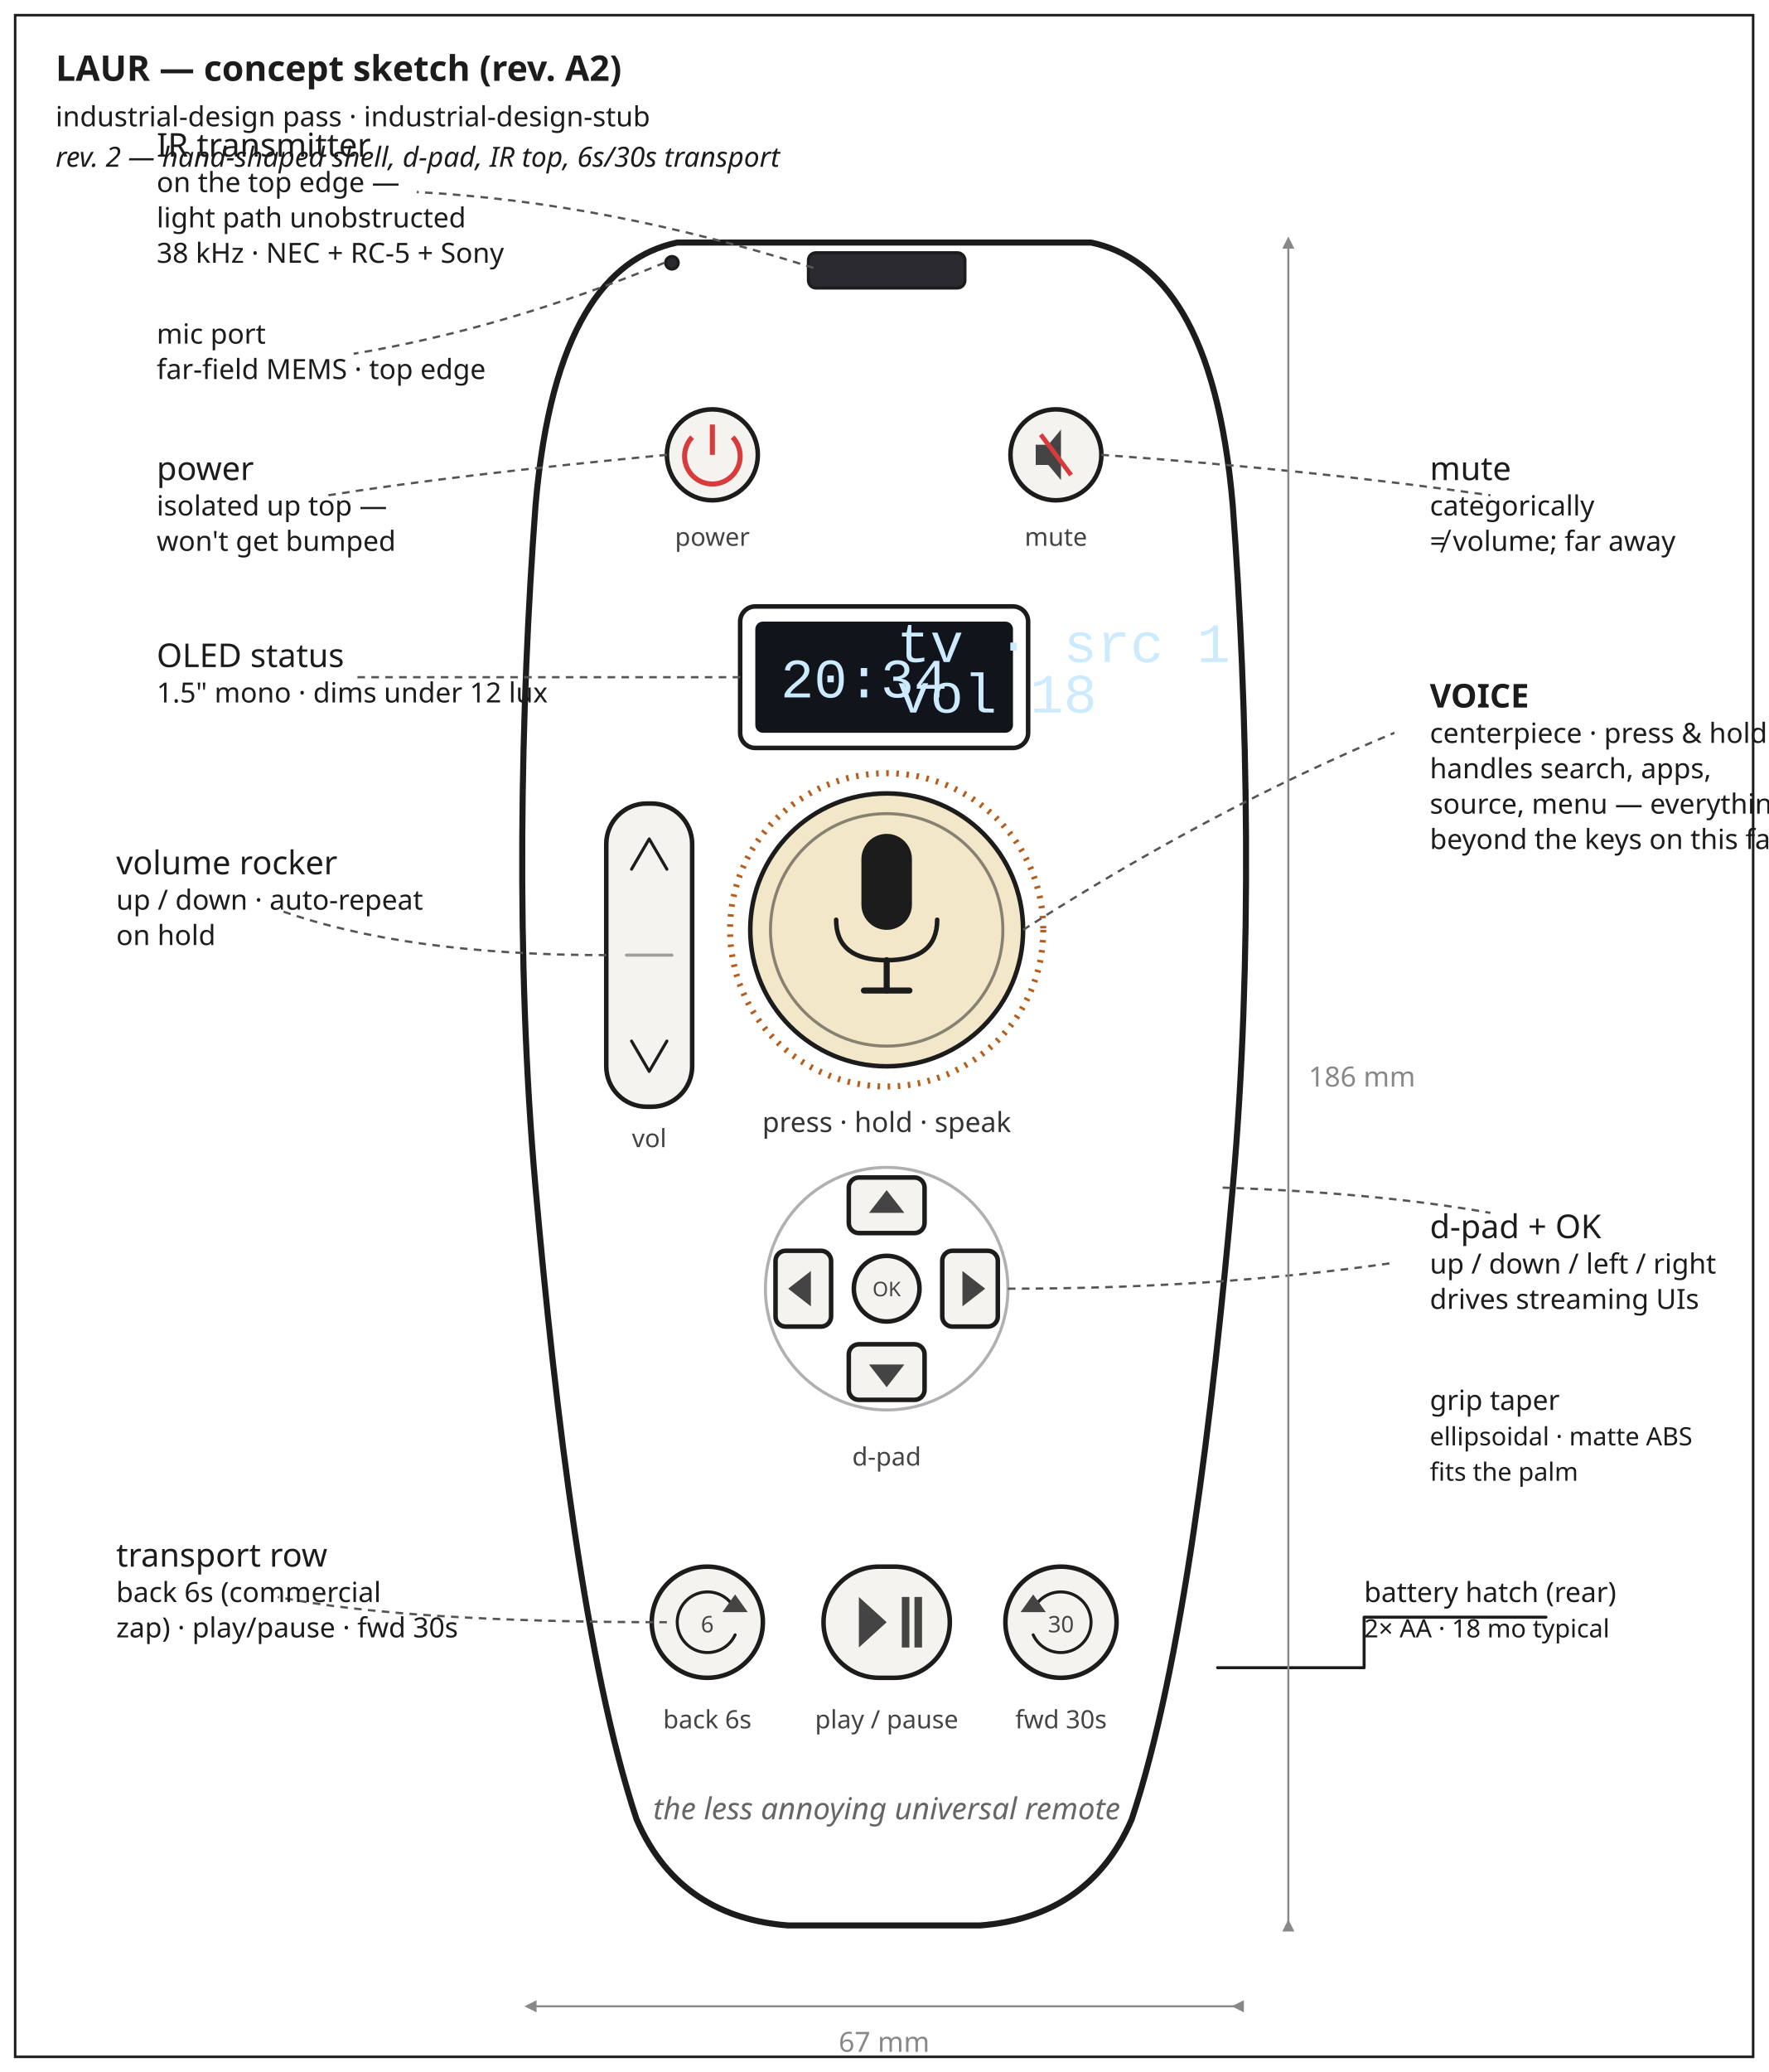
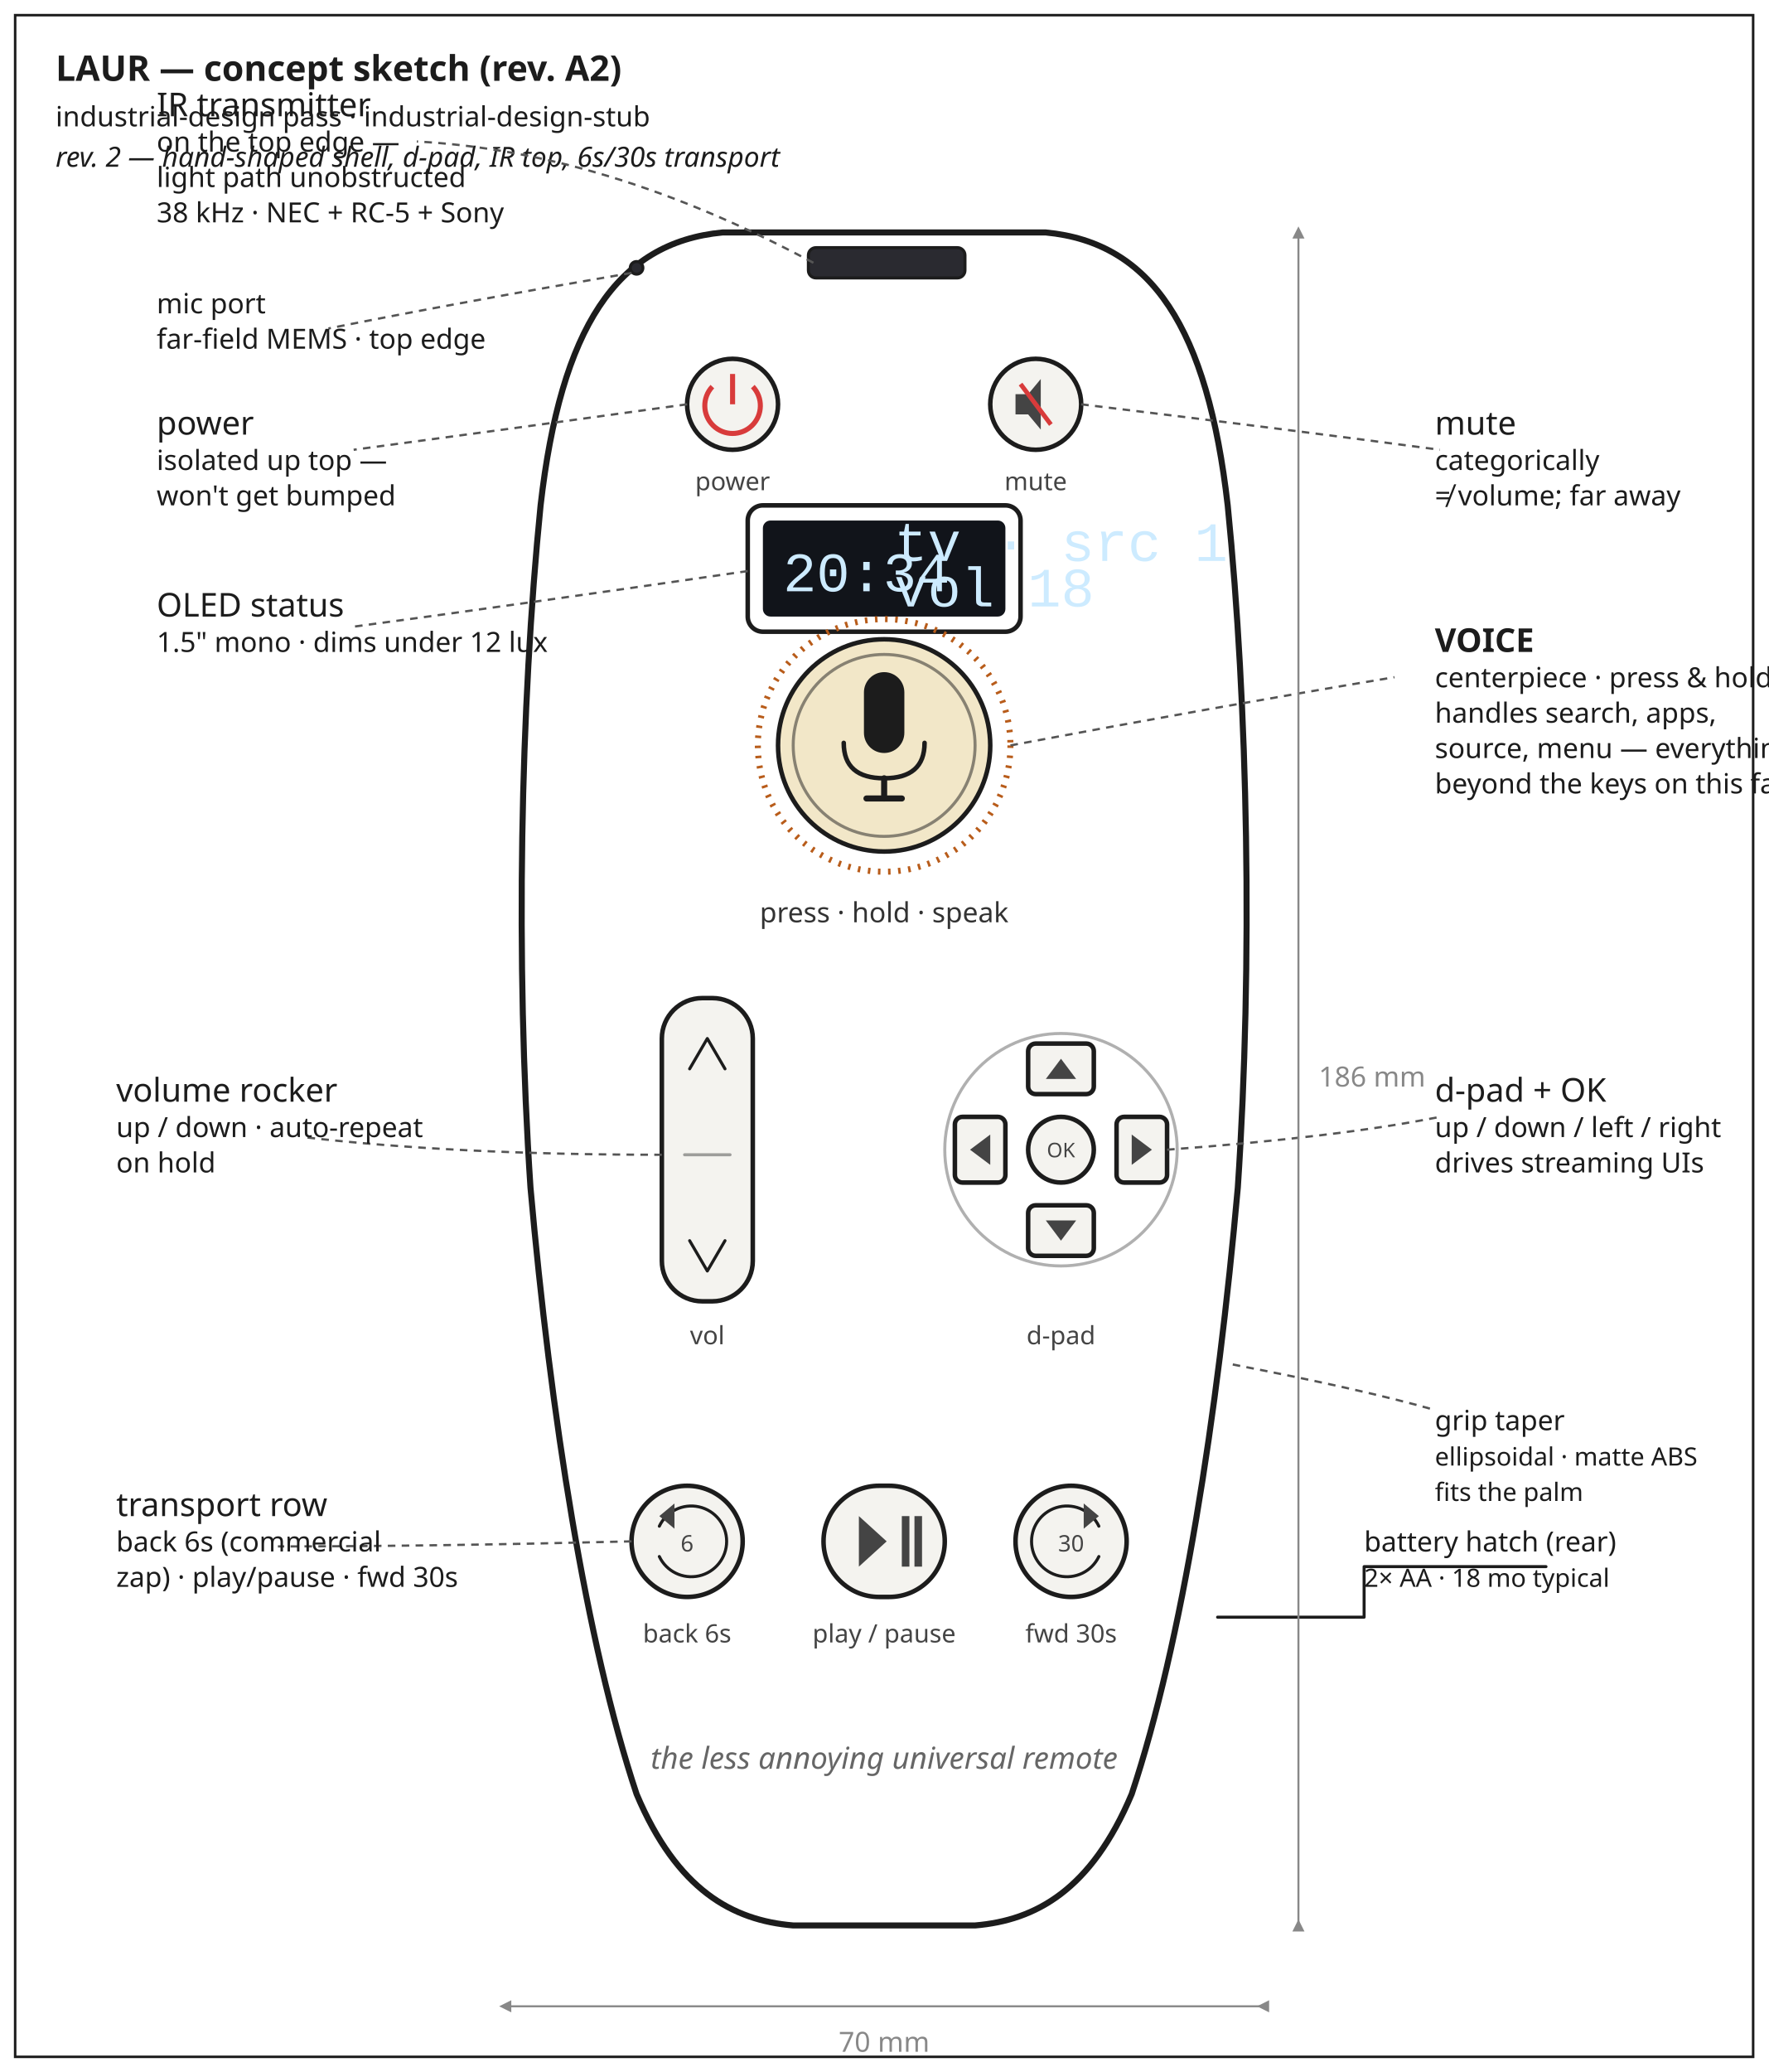
<svg xmlns="http://www.w3.org/2000/svg" viewBox="0 0 700 820" font-family="Inkfree, 'Comic Sans MS', sans-serif" font-size="13">
  <defs>
    <style>
      .sk { fill: none; stroke: #1c1c1c; stroke-linecap: round; stroke-linejoin: round; }
      .sk-thick { stroke-width: 2.4; }
      .sk-med   { stroke-width: 1.8; }
      .sk-thin  { stroke-width: 1.2; }
      .label    { fill: #1c1c1c; }
      .leader   { fill: none; stroke: #555; stroke-width: 0.9; stroke-dasharray: 3 2.5; }
      .screen   { fill: #11141a; }
      .screen-text { fill: #cdebff; font-family: 'Courier New', monospace; font-size: 22; }
      .btn-fill { fill: #f4f3ef; }
      .ir-fill  { fill: #2a2a30; }
      .voice    { fill: #f2e7c8; }
      .voice-ring { fill: none; stroke: #b85c1a; stroke-width: 2.4; stroke-dasharray: 1 3; }
      .accent   { fill: #d83b3b; }
    </style>
    <marker id="arrow" markerWidth="6" markerHeight="6" refX="3" refY="3" orient="auto">
      <path d="M 0 3 L 6 0 L 6 6 Z" fill="#888" />
    </marker>
  </defs>
  <rect x="6" y="6" width="688" height="808" fill="none" stroke="#1c1c1c" stroke-width="1" />
  <text x="22" y="32" class="label" font-size="14" font-weight="bold">LAUR — concept sketch (rev. A2)</text>
  <text x="22" y="50" class="label" font-size="11" fill="#666">industrial-design pass · industrial-design-stub</text>
  <text x="22" y="66" class="label" font-size="11" fill="#666" font-style="italic">rev. 2 — hand-shaped shell, d-pad, IR top, 6s/30s transport</text>
-   <path class="sk sk-thick" d="M 268 96            C 240 102, 218 130, 212 200            C 206 280, 204 380, 212 470            C 220 560, 232 660, 252 720            C 264 748, 286 760, 312 762            L 388 762            C 414 760, 436 748, 448 720            C 468 660, 480 560, 488 470            C 496 380, 494 280, 488 200            C 482 130, 460 102, 432 96            L 268 96 Z" />
-   <circle class="sk sk-med btn-fill" cx="282" cy="180" r="18" />
-   <path d="M 282 168 L 282 180 M 274 173 A 11 11 0 1 0 290 173" stroke="#d83b3b" stroke-width="2" fill="none" />
-   <text x="282" y="216" text-anchor="middle" font-size="10" fill="#444">power</text>
-   <circle class="sk sk-med btn-fill" cx="418" cy="180" r="18" />
-   <path d="M 410 176 L 415 176 L 420 170 L 420 190 L 415 184 L 410 184 Z" fill="#444" />
-   <line x1="412" y1="172" x2="424" y2="188" stroke="#d83b3b" stroke-width="1.8" />
-   <text x="418" y="216" text-anchor="middle" font-size="10" fill="#444">mute</text>
-   <rect class="sk sk-med" x="293" y="240" width="114" height="56" rx="6" />
-   <rect class="screen" x="299" y="246" width="102" height="44" rx="3" />
-   <text x="309" y="276" class="screen-text" font-size="16">20:34</text>
-   <text x="355" y="262" class="screen-text" font-size="8" fill="#7aa2c2">tv · src 1</text>
-   <text x="355" y="282" class="screen-text" font-size="8" fill="#7aa2c2">vol 18</text>
-   <rect class="sk sk-med btn-fill" x="240" y="318" width="34" height="120" rx="16" />
-   <path class="sk sk-thin" d="M 250 344 L 257 332 L 264 344" stroke-linecap="round" />
-   <path class="sk sk-thin" d="M 250 412 L 257 424 L 264 412" stroke-linecap="round" />
-   <line class="sk sk-thin" x1="248" y1="378" x2="266" y2="378" opacity="0.4" />
-   <text x="257" y="454" text-anchor="middle" font-size="10" fill="#444">vol</text>
-   <circle class="voice-ring" cx="351" cy="368" r="62" />
-   <circle class="sk sk-med voice" cx="351" cy="368" r="54" />
-   <circle class="sk sk-thin" cx="351" cy="368" r="46" opacity="0.5" />
-   <g transform="translate(351 356)">
-     <rect x="-10" y="-26" width="20" height="38" rx="10" fill="#1c1c1c" />
-     <path class="sk sk-med" d="M -20 8 Q -20 24 0 24 Q 20 24 20 8" />
-     <line x1="0" y1="24" x2="0" y2="36" stroke="#1c1c1c" stroke-width="2.4" stroke-linecap="round" />
-     <line x1="-9" y1="36" x2="9" y2="36" stroke="#1c1c1c" stroke-width="2.4" stroke-linecap="round" />
+   <path class="sk sk-thick" d="M 286 92            C 244 96, 222 130, 214 200            C 206 280, 204 380, 210 470            C 218 560, 232 650, 252 710            C 268 748, 290 760, 314 762            L 386 762            C 410 760, 432 748, 448 710            C 468 650, 482 560, 490 470            C 496 380, 494 280, 486 200            C 478 130, 456 96, 414 92            L 286 92 Z" />
+   <rect class="ir-fill" x="320" y="98" width="62" height="12" rx="3" />
+   <rect class="sk sk-thin" x="320" y="98" width="62" height="12" rx="3" />
+   <circle class="sk sk-thin ir-fill" cx="252" cy="106" r="2.5" />
+   <circle class="sk sk-med btn-fill" cx="290" cy="160" r="18" />
+   <path d="M 290 148 L 290 160 M 282 153 A 11 11 0 1 0 298 153" stroke="#d83b3b" stroke-width="2" fill="none" />
+   <text x="290" y="194" text-anchor="middle" font-size="10" fill="#444">power</text>
+   <circle class="sk sk-med btn-fill" cx="410" cy="160" r="18" />
+   <path d="M 402 156 L 407 156 L 412 150 L 412 170 L 407 164 L 402 164 Z" fill="#444" />
+   <line x1="404" y1="152" x2="416" y2="168" stroke="#d83b3b" stroke-width="1.8" />
+   <text x="410" y="194" text-anchor="middle" font-size="10" fill="#444">mute</text>
+   <rect class="sk sk-med" x="296" y="200" width="108" height="50" rx="6" />
+   <rect class="screen" x="302" y="206" width="96" height="38" rx="3" />
+   <text x="310" y="234" class="screen-text" font-size="14">20:34</text>
+   <text x="354" y="222" class="screen-text" font-size="8" fill="#7aa2c2">tv · src 1</text>
+   <text x="354" y="240" class="screen-text" font-size="8" fill="#7aa2c2">vol 18</text>
+   <circle class="voice-ring" cx="350" cy="295" r="50" />
+   <circle class="sk sk-med voice" cx="350" cy="295" r="42" />
+   <circle class="sk sk-thin" cx="350" cy="295" r="36" opacity="0.5" />
+   <g transform="translate(350 286)">
+     <rect x="-8" y="-20" width="16" height="32" rx="8" fill="#1c1c1c" />
+     <path class="sk sk-med" d="M -16 8 Q -16 22 0 22 Q 16 22 16 8" />
+     <line x1="0" y1="22" x2="0" y2="30" stroke="#1c1c1c" stroke-width="2.4" stroke-linecap="round" />
+     <line x1="-7" y1="30" x2="7" y2="30" stroke="#1c1c1c" stroke-width="2.4" stroke-linecap="round" />
  </g>
-   <text x="351" y="448" text-anchor="middle" font-size="11" fill="#333">press · hold · speak</text>
-   <g transform="translate(351 510)">
-     <circle class="sk sk-thin" cx="0" cy="0" r="48" fill="none" opacity="0.35" />
-     <rect class="sk sk-med btn-fill" x="-15" y="-44" width="30" height="22" rx="4" />
-     <polygon points="-7,-30 7,-30 0,-39" fill="#444" />
-     <rect class="sk sk-med btn-fill" x="-15" y="22" width="30" height="22" rx="4" />
-     <polygon points="-7,30 7,30 0,39" fill="#444" />
-     <rect class="sk sk-med btn-fill" x="-44" y="-15" width="22" height="30" rx="4" />
-     <polygon points="-30,-7 -30,7 -39,0" fill="#444" />
-     <rect class="sk sk-med btn-fill" x="22" y="-15" width="22" height="30" rx="4" />
-     <polygon points="30,-7 30,7 39,0" fill="#444" />
+   <text x="350" y="365" text-anchor="middle" font-size="11" fill="#333">press · hold · speak</text>
+   <rect class="sk sk-med btn-fill" x="262" y="395" width="36" height="120" rx="16" />
+   <path class="sk sk-thin" d="M 273 423 L 280 411 L 287 423" stroke-linecap="round" />
+   <path class="sk sk-thin" d="M 273 491 L 280 503 L 287 491" stroke-linecap="round" />
+   <line class="sk sk-thin" x1="271" y1="457" x2="289" y2="457" opacity="0.4" />
+   <text x="280" y="532" text-anchor="middle" font-size="10" fill="#444">vol</text>
+   <g transform="translate(420 455)">
+     <circle class="sk sk-thin" cx="0" cy="0" r="46" fill="none" opacity="0.35" />
+     <rect class="sk sk-med btn-fill" x="-13" y="-42" width="26" height="20" rx="3" />
+     <polygon points="-6,-28 6,-28 0,-36" fill="#444" />
+     <rect class="sk sk-med btn-fill" x="-13" y="22" width="26" height="20" rx="3" />
+     <polygon points="-6,28 6,28 0,36" fill="#444" />
+     <rect class="sk sk-med btn-fill" x="-42" y="-13" width="20" height="26" rx="3" />
+     <polygon points="-28,-6 -28,6 -36,0" fill="#444" />
+     <rect class="sk sk-med btn-fill" x="22" y="-13" width="20" height="26" rx="3" />
+     <polygon points="28,-6 28,6 36,0" fill="#444" />
    <circle class="sk sk-med btn-fill" cx="0" cy="0" r="13" />
    <text x="0" y="3" text-anchor="middle" font-size="8" fill="#444">OK</text>
  </g>
-   <text x="351" y="580" text-anchor="middle" font-size="10" fill="#444">d-pad</text>
-   <g transform="translate(258 620)">
+   <text x="420" y="532" text-anchor="middle" font-size="10" fill="#444">d-pad</text>
+   <g transform="translate(250 588)">
    <circle class="sk sk-med btn-fill" cx="22" cy="22" r="22" />
-     <path class="sk sk-thin" d="M 33 17 A 12 12 0 1 0 33 27" stroke-width="2" />
-     <polygon points="33,11 38,18 28,18" fill="#444" />
+     <path class="sk sk-thin" d="M 11 16 A 14 14 0 1 1 11 28" stroke-width="2" fill="none" />
+     <polygon points="11,12 17,17 17,7" fill="#444" />
    <text x="22" y="26" text-anchor="middle" font-size="9" fill="#444">6</text>
-     <text x="22" y="64" text-anchor="middle" font-size="10" fill="#444">back 6s</text>
+     <text x="22" y="62" text-anchor="middle" font-size="10" fill="#444">back 6s</text>
  </g>
-   <g transform="translate(326 620)">
-     <rect class="sk sk-med btn-fill" x="0" y="0" width="50" height="44" rx="22" />
+   <g transform="translate(326 588)">
+     <rect class="sk sk-med btn-fill" x="0" y="0" width="48" height="44" rx="22" />
    <polygon points="14,12 14,32 25,22" fill="#444" />
    <rect x="31" y="12" width="3" height="20" fill="#444" />
    <rect x="36" y="12" width="3" height="20" fill="#444" />
-     <text x="25" y="64" text-anchor="middle" font-size="10" fill="#444">play / pause</text>
+     <text x="24" y="62" text-anchor="middle" font-size="10" fill="#444">play / pause</text>
  </g>
-   <g transform="translate(398 620)">
+   <g transform="translate(402 588)">
    <circle class="sk sk-med btn-fill" cx="22" cy="22" r="22" />
-     <path class="sk sk-thin" d="M 11 17 A 12 12 0 1 1 11 27" stroke-width="2" />
-     <polygon points="11,11 16,18 6,18" fill="#444" />
+     <path class="sk sk-thin" d="M 33 16 A 14 14 0 1 0 33 28" stroke-width="2" fill="none" />
+     <polygon points="33,12 27,17 27,7" fill="#444" />
    <text x="22" y="26" text-anchor="middle" font-size="9" fill="#444">30</text>
-     <text x="22" y="64" text-anchor="middle" font-size="10" fill="#444">fwd 30s</text>
+     <text x="22" y="62" text-anchor="middle" font-size="10" fill="#444">fwd 30s</text>
  </g>
-   <text x="351" y="720" text-anchor="middle" font-size="12" fill="#666" font-style="italic">the less annoying universal remote</text>
-   <rect class="ir-fill" x="320" y="100" width="62" height="14" rx="3" />
-   <rect class="sk sk-thin" x="320" y="100" width="62" height="14" rx="3" />
-   <circle class="sk sk-thin ir-fill" cx="266" cy="104" r="2.5" />
-   <path class="leader" d="M 322 106 Q 240 80 165 76" />
-   <text x="62" y="62" class="label">IR transmitter</text>
-   <text x="62" y="76" class="label" fill="#666" font-size="11">on the top edge —</text>
-   <text x="62" y="90" class="label" fill="#666" font-size="11">light path unobstructed</text>
-   <text x="62" y="104" class="label" fill="#666" font-size="11">38 kHz · NEC + RC-5 + Sony</text>
-   <path class="leader" d="M 263 104 Q 200 130 140 140" />
-   <text x="62" y="136" class="label" font-size="11">mic port</text>
-   <text x="62" y="150" class="label" fill="#666" font-size="11">far-field MEMS · top edge</text>
-   <path class="leader" d="M 264 180 Q 180 188 130 196" />
-   <text x="62" y="190" class="label">power</text>
-   <text x="62" y="204" class="label" fill="#666" font-size="11">isolated up top —</text>
-   <text x="62" y="218" class="label" fill="#666" font-size="11">won't get bumped</text>
-   <path class="leader" d="M 293 268 Q 200 268 140 268" />
-   <text x="62" y="264" class="label">OLED status</text>
-   <text x="62" y="278" class="label" fill="#666" font-size="11">1.5" mono · dims under 12 lux</text>
-   <path class="leader" d="M 240 378 Q 160 378 110 360" />
-   <text x="46" y="346" class="label">volume rocker</text>
-   <text x="46" y="360" class="label" fill="#666" font-size="11">up / down · auto-repeat</text>
-   <text x="46" y="374" class="label" fill="#666" font-size="11">on hold</text>
-   <path class="leader" d="M 264 642 Q 160 642 110 632" />
-   <text x="46" y="620" class="label">transport row</text>
-   <text x="46" y="634" class="label" fill="#666" font-size="11">back 6s (commercial</text>
-   <text x="46" y="648" class="label" fill="#666" font-size="11">zap) · play/pause · fwd 30s</text>
-   <path class="leader" d="M 436 180 Q 520 186 590 196" />
-   <text x="566" y="190" class="label">mute</text>
-   <text x="566" y="204" class="label" fill="#666" font-size="11">categorically</text>
-   <text x="566" y="218" class="label" fill="#666" font-size="11">≠ volume; far away</text>
-   <path class="leader" d="M 405 368 Q 480 320 552 290" />
-   <text x="566" y="280" class="label" font-weight="bold">VOICE</text>
-   <text x="566" y="294" class="label" fill="#666" font-size="11">centerpiece · press &amp; hold</text>
-   <text x="566" y="308" class="label" fill="#666" font-size="11">handles search, apps,</text>
-   <text x="566" y="322" class="label" fill="#666" font-size="11">source, menu — everything</text>
-   <text x="566" y="336" class="label" fill="#666" font-size="11">beyond the keys on this face</text>
-   <path class="leader" d="M 399 510 Q 480 510 550 500" />
-   <text x="566" y="490" class="label">d-pad + OK</text>
-   <text x="566" y="504" class="label" fill="#666" font-size="11">up / down / left / right</text>
-   <text x="566" y="518" class="label" fill="#666" font-size="11">drives streaming UIs</text>
-   <path class="leader" d="M 484 470 Q 545 472 590 480" />
-   <text x="566" y="558" class="label" font-size="11">grip taper</text>
-   <text x="566" y="572" class="label" fill="#666" font-size="10">ellipsoidal · matte ABS</text>
-   <text x="566" y="586" class="label" fill="#666" font-size="10">fits the palm</text>
-   <path class="sk sk-thin" d="M 482 660 L 540 660 L 540 640 L 612 640" />
-   <text x="540" y="634" class="label" font-size="11">battery hatch (rear)</text>
-   <text x="540" y="648" class="label" fill="#666" font-size="10">2× AA · 18 mo typical</text>
-   <line x1="210" y1="794" x2="490" y2="794" stroke="#888" stroke-width="0.8" marker-start="url(#arrow)" marker-end="url(#arrow)" />
-   <text x="350" y="812" text-anchor="middle" font-size="11" fill="#888">67 mm</text>
-   <line x1="510" y1="96" x2="510" y2="762" stroke="#888" stroke-width="0.8" marker-start="url(#arrow)" marker-end="url(#arrow)" />
-   <text x="518" y="430" font-size="11" fill="#888">186 mm</text>
+   <text x="350" y="700" text-anchor="middle" font-size="12" fill="#666" font-style="italic">the less annoying universal remote</text>
+   <path class="leader" d="M 322 104 Q 240 60 165 56" />
+   <text x="62" y="46" class="label">IR transmitter</text>
+   <text x="62" y="60" class="label" fill="#666" font-size="11">on the top edge —</text>
+   <text x="62" y="74" class="label" fill="#666" font-size="11">light path unobstructed</text>
+   <text x="62" y="88" class="label" fill="#666" font-size="11">38 kHz · NEC + RC-5 + Sony</text>
+   <path class="leader" d="M 250 108 Q 180 120 130 130" />
+   <text x="62" y="124" class="label" font-size="11">mic port</text>
+   <text x="62" y="138" class="label" fill="#666" font-size="11">far-field MEMS · top edge</text>
+   <path class="leader" d="M 272 160 Q 200 170 140 178" />
+   <text x="62" y="172" class="label">power</text>
+   <text x="62" y="186" class="label" fill="#666" font-size="11">isolated up top —</text>
+   <text x="62" y="200" class="label" fill="#666" font-size="11">won't get bumped</text>
+   <path class="leader" d="M 296 226 Q 200 240 140 248" />
+   <text x="62" y="244" class="label">OLED status</text>
+   <text x="62" y="258" class="label" fill="#666" font-size="11">1.5" mono · dims under 12 lux</text>
+   <path class="leader" d="M 262 457 Q 180 457 120 450" />
+   <text x="46" y="436" class="label">volume rocker</text>
+   <text x="46" y="450" class="label" fill="#666" font-size="11">up / down · auto-repeat</text>
+   <text x="46" y="464" class="label" fill="#666" font-size="11">on hold</text>
+   <path class="leader" d="M 250 610 Q 170 612 110 612" />
+   <text x="46" y="600" class="label">transport row</text>
+   <text x="46" y="614" class="label" fill="#666" font-size="11">back 6s (commercial</text>
+   <text x="46" y="628" class="label" fill="#666" font-size="11">zap) · play/pause · fwd 30s</text>
+   <path class="leader" d="M 428 160 Q 510 170 570 178" />
+   <text x="568" y="172" class="label">mute</text>
+   <text x="568" y="186" class="label" fill="#666" font-size="11">categorically</text>
+   <text x="568" y="200" class="label" fill="#666" font-size="11">≠ volume; far away</text>
+   <path class="leader" d="M 400 295 Q 480 280 552 268" />
+   <text x="568" y="258" class="label" font-weight="bold">VOICE</text>
+   <text x="568" y="272" class="label" fill="#666" font-size="11">centerpiece · press &amp; hold</text>
+   <text x="568" y="286" class="label" fill="#666" font-size="11">handles search, apps,</text>
+   <text x="568" y="300" class="label" fill="#666" font-size="11">source, menu — everything</text>
+   <text x="568" y="314" class="label" fill="#666" font-size="11">beyond the keys on this face</text>
+   <path class="leader" d="M 462 455 Q 530 450 570 442" />
+   <text x="568" y="436" class="label">d-pad + OK</text>
+   <text x="568" y="450" class="label" fill="#666" font-size="11">up / down / left / right</text>
+   <text x="568" y="464" class="label" fill="#666" font-size="11">drives streaming UIs</text>
+   <path class="leader" d="M 488 540 Q 540 550 568 558" />
+   <text x="568" y="566" class="label" font-size="11">grip taper</text>
+   <text x="568" y="580" class="label" fill="#666" font-size="10">ellipsoidal · matte ABS</text>
+   <text x="568" y="594" class="label" fill="#666" font-size="10">fits the palm</text>
+   <path class="sk sk-thin" d="M 482 640 L 540 640 L 540 620 L 612 620" />
+   <text x="540" y="614" class="label" font-size="11">battery hatch (rear)</text>
+   <text x="540" y="628" class="label" fill="#666" font-size="10">2× AA · 18 mo typical</text>
+   <line x1="200" y1="794" x2="500" y2="794" stroke="#888" stroke-width="0.8" marker-start="url(#arrow)" marker-end="url(#arrow)" />
+   <text x="350" y="812" text-anchor="middle" font-size="11" fill="#888">70 mm</text>
+   <line x1="514" y1="92" x2="514" y2="762" stroke="#888" stroke-width="0.8" marker-start="url(#arrow)" marker-end="url(#arrow)" />
+   <text x="522" y="430" font-size="11" fill="#888">186 mm</text>
</svg>
